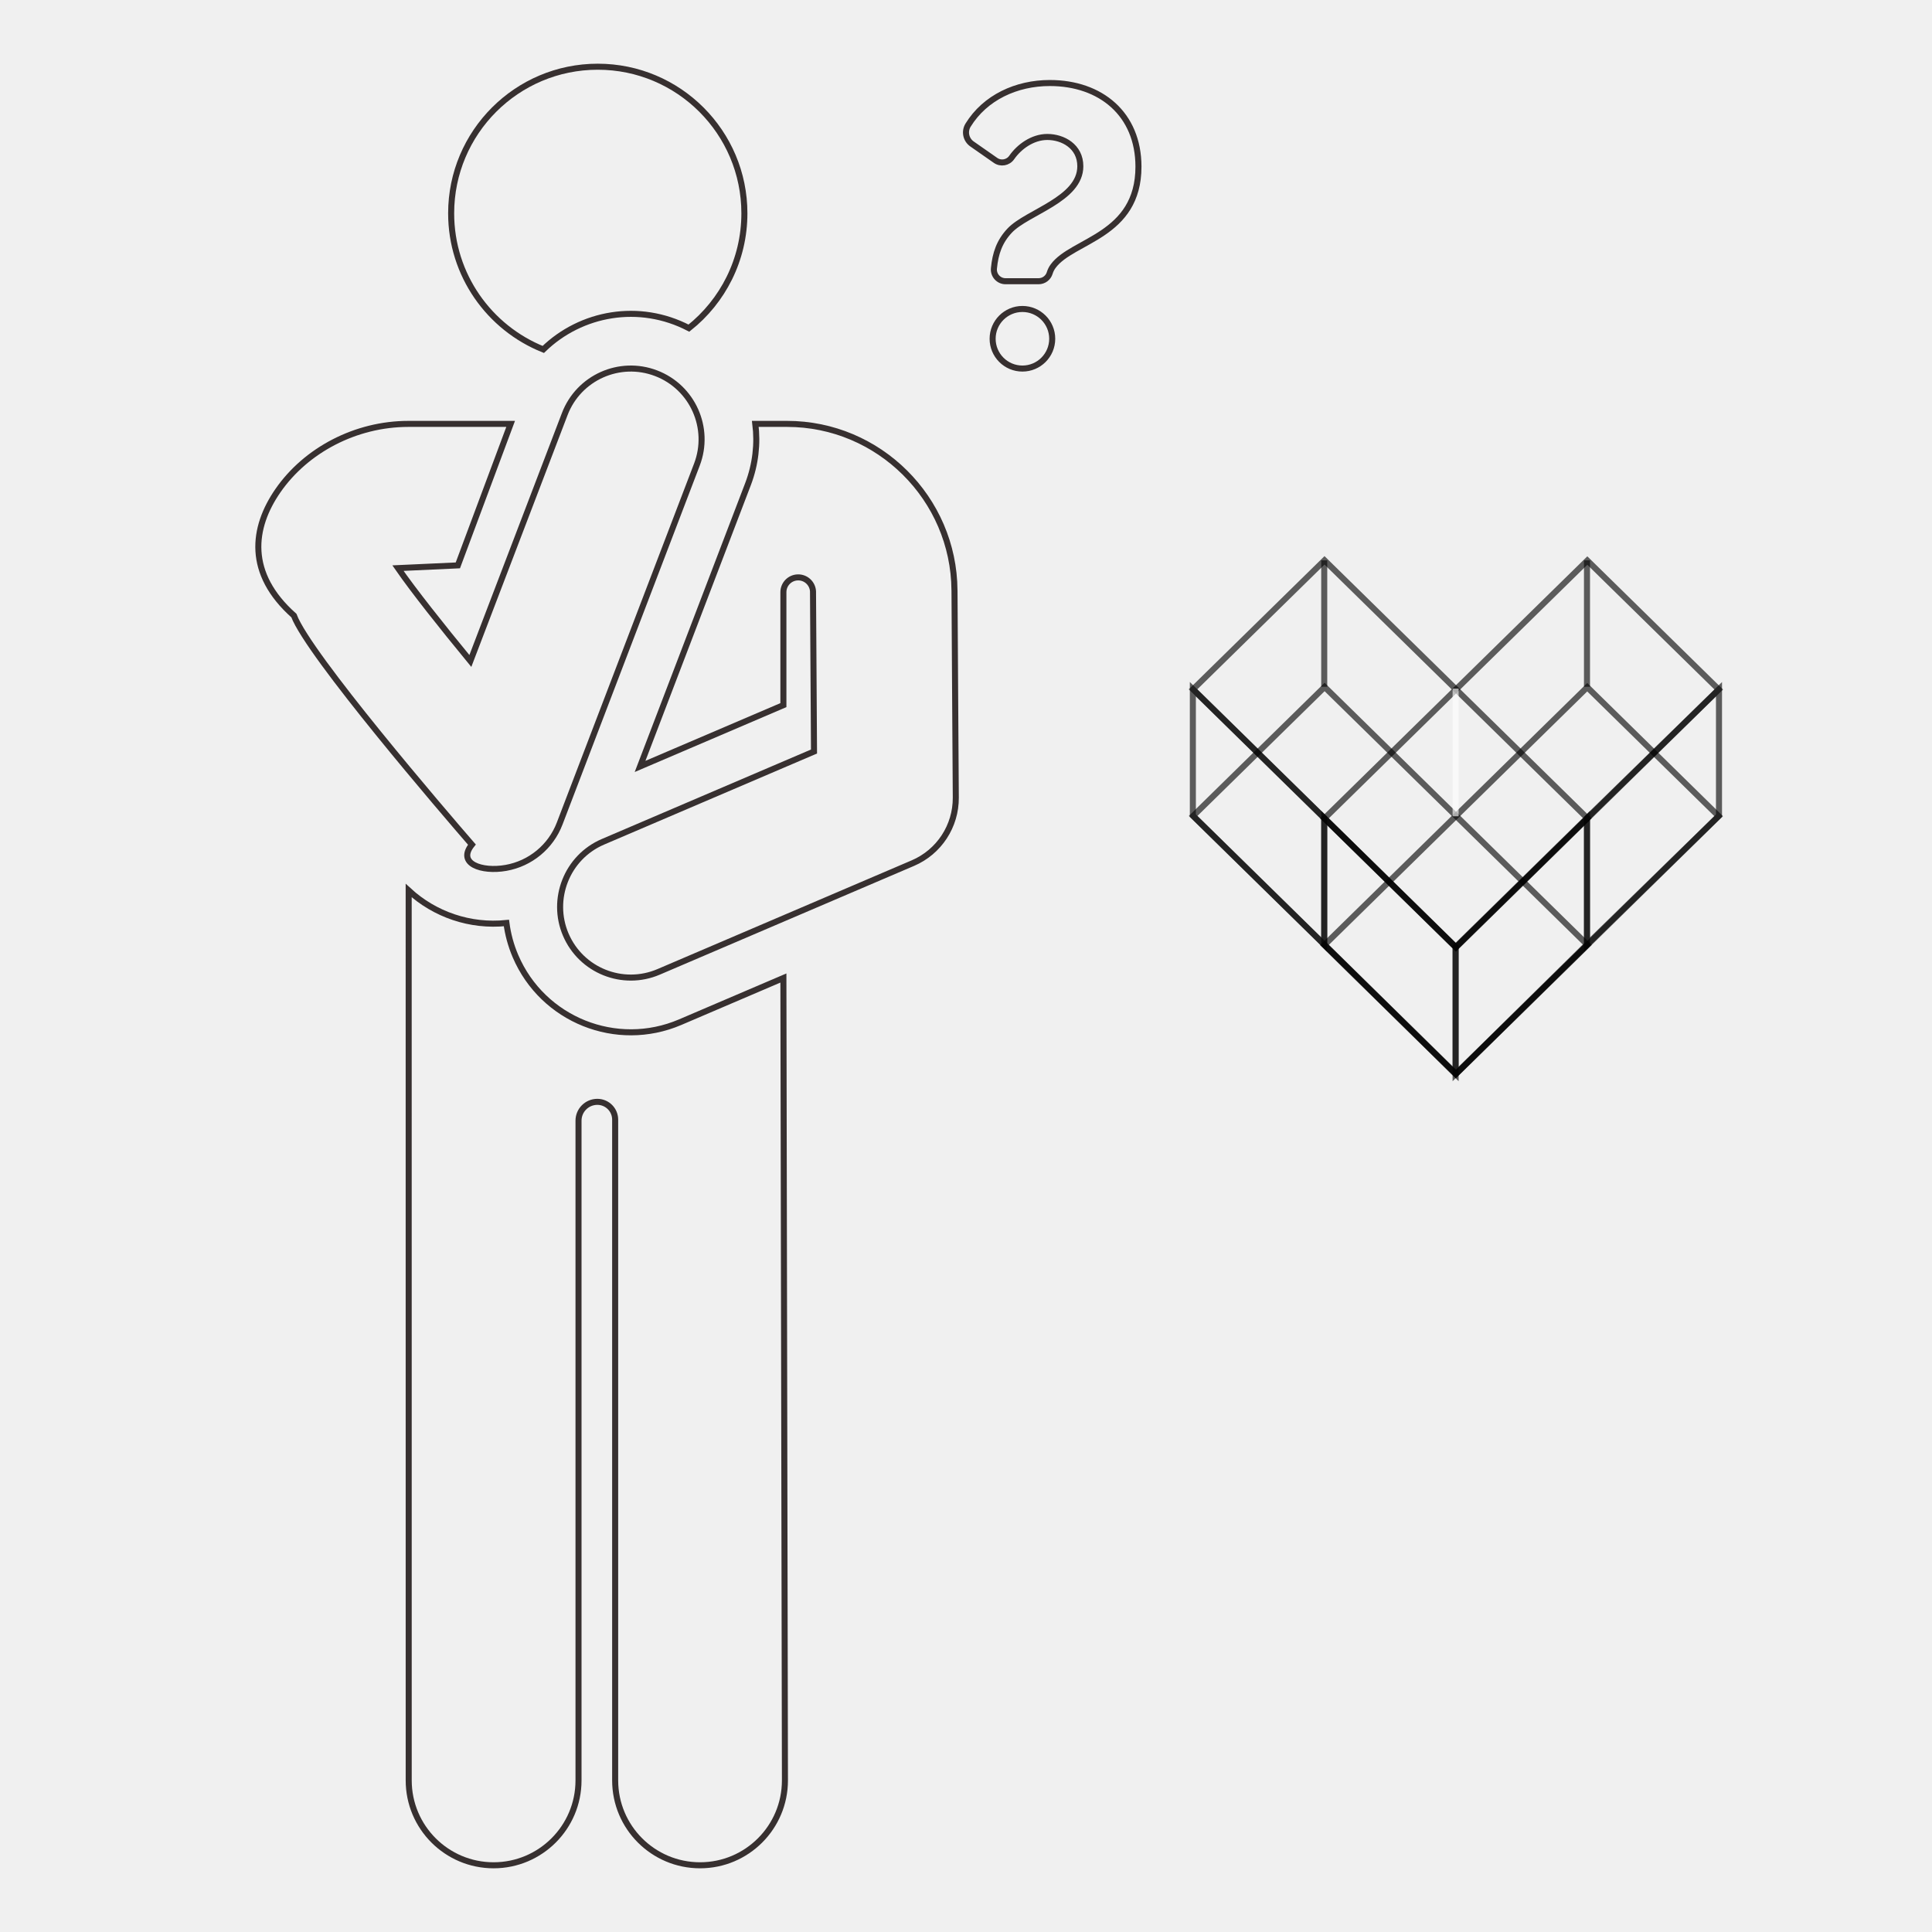
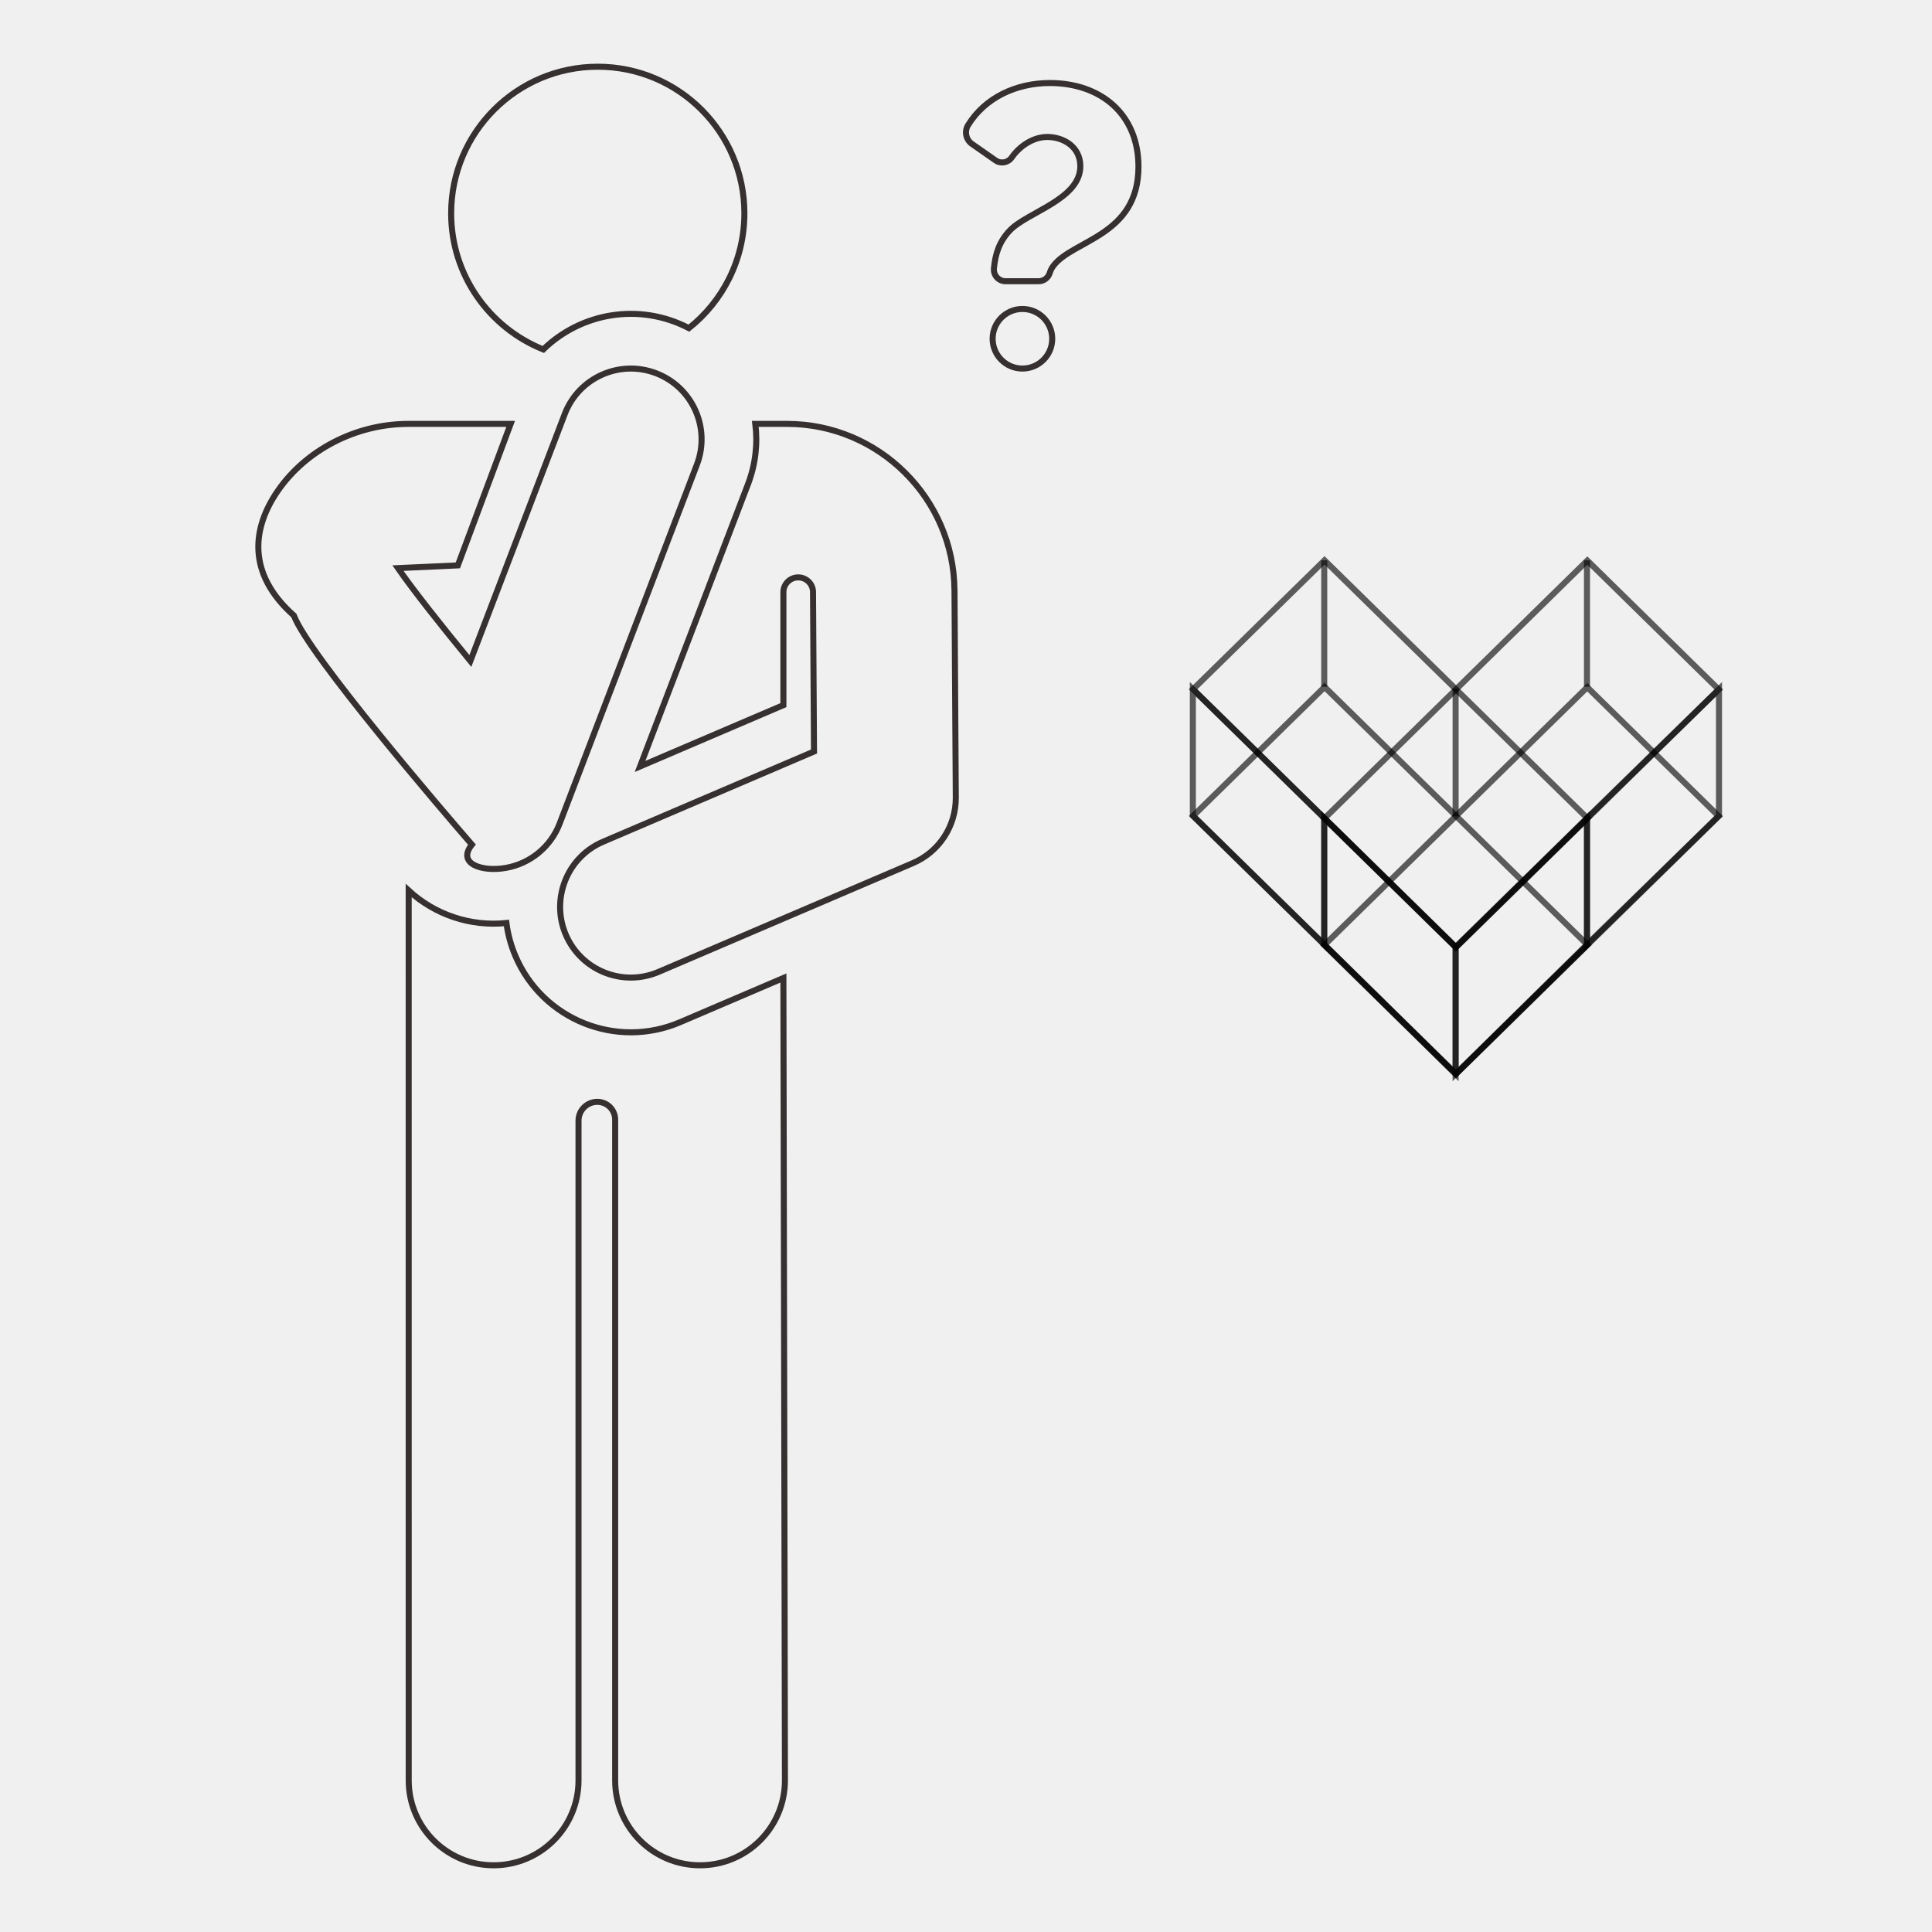
<svg xmlns="http://www.w3.org/2000/svg" xmlns:xlink="http://www.w3.org/1999/xlink" version="1.1" preserveAspectRatio="xMidYMid meet" viewBox="0 0 640 640" width="640" height="640">
  <defs>
    <path d="M228.21 108.7C239.41 99.8 246.59 86.08 246.59 70.67C246.59 43.85 224.84 22.1 198.02 22.1C171.2 22.1 149.45 43.85 149.45 70.67C149.45 91.11 162.09 108.59 179.97 115.76C192.47 103.61 211.75 100.13 228.21 108.7Z" id="e2EMvej1RW" />
    <path d="M-467.56 132.45C-477.74 132.45 -559.17 132.45 -569.35 132.45C-581.45 132.45 -593.29 135.97 -603.44 142.57C-607.22 145.04 -626.14 157.36 -660.19 179.54L-695.52 126.91C-685.55 106.61 -680 95.33 -678.9 93.07C-678.72 93.07 -678.54 93.09 -678.36 93.09C-666.61 93.09 -654.91 86.63 -649.14 74.88C-646.4 69.32 -624.56 24.87 -621.83 19.31C-618.45 12.44 -621.28 4.14 -628.15 0.77C-635.02 -2.61 -643.32 0.22 -646.69 7.09C-649.42 12.65 -671.27 57.11 -674 62.67C-675.19 65.08 -678.09 66.04 -680.46 64.87C-682.86 63.69 -683.84 60.79 -682.67 58.4C-679.94 52.84 -658.09 8.39 -655.36 2.83C-651.99 -4.04 -654.82 -12.34 -661.69 -15.71C-668.56 -19.09 -676.85 -16.26 -680.23 -9.39C-682.96 -3.83 -704.81 40.63 -707.54 46.18C-713.27 57.84 -711.35 71.29 -703.75 80.83C-705.42 84.23 -718.78 111.42 -720.45 114.82C-728.75 116.12 -736.7 121.69 -740.72 133C-742.63 138.35 -741.84 144.29 -738.67 149C-733.51 156.7 -692.15 218.31 -686.98 226.01C-682.34 232.92 -674.73 236.66 -666.98 236.66C-662.5 236.66 -657.97 235.41 -653.94 232.81C-650.1 230.33 -630.88 217.91 -596.3 195.57C-596.3 434.62 -596.29 567.42 -596.29 593.98C-596.29 616.08 -571.48 632.38 -548.2 616.55C-542.06 612.37 -538.52 605.31 -538.52 597.89C-538.52 582.24 -538.52 503.98 -538.52 363.12L-526.05 363.12C-526.05 503.98 -526.05 582.24 -526.05 597.89C-526.05 605.31 -522.51 612.37 -516.38 616.55C-493.09 632.38 -468.29 616.08 -468.29 593.98C-468.34 553.52 -468.75 229.86 -468.8 189.4C-468.8 186.63 -466.56 184.38 -463.79 184.37C-461.01 184.36 -458.75 186.59 -458.74 189.37C-458.65 207.05 -457.94 348.51 -457.85 366.2C-457.78 379.45 -447.02 390.14 -433.78 390.14C-433.74 390.14 -433.7 390.14 -433.66 390.14C-420.36 390.08 -409.64 379.25 -409.71 365.95C-409.77 354.17 -410.07 295.22 -410.6 189.13C-427.74 151.34 -446.73 132.45 -467.56 132.45Z" id="k24S4m1eio" />
    <path d="M225.31 338.61C204.22 347.63 179.79 337.85 170.76 316.74C169.22 313.15 168.24 309.45 167.76 305.76C155.72 307 144 302.94 135.38 295.01C135.38 324.49 135.39 560.3 135.39 589.78C135.39 605.31 147.98 617.9 163.51 617.9C179.04 617.9 191.64 605.31 191.64 589.78C191.64 567.92 191.64 393.09 191.64 371.24C191.64 367.79 194.43 365 197.88 365C201.14 365 203.78 367.64 203.78 370.9C203.78 392.79 203.78 567.89 203.78 589.78C203.78 605.31 216.37 617.9 231.9 617.9C247.43 617.9 260.02 605.31 260.02 589.78C259.99 572.06 259.82 483.46 259.51 323.98C238.99 332.76 227.59 337.63 225.31 338.61Z" id="afW0u3k3f" />
    <path d="M185.4 272.8C189.95 260.91 226.31 165.79 230.86 153.9C235.48 141.81 229.43 128.26 217.34 123.64C205.25 119.02 191.7 125.07 187.08 137.16C183.95 145.34 158.93 210.78 155.81 218.96C146.11 207.16 136.96 195.6 131.83 188.2C133.16 188.14 139.77 187.84 151.67 187.29C162.17 159.17 168 143.54 169.16 140.42C155.97 140.42 148.65 140.42 135.28 140.42C117.81 140.42 101.37 149.13 92.1 162.49C83.54 174.83 81.62 189.93 97.36 203.92C102.18 216.83 147.35 269.45 156.33 279.79C151.26 286.07 159.56 288.92 167.59 287.5C175.7 286.07 182.46 280.49 185.4 272.8Z" id="a24Tg8hhPm" />
    <path d="M316.18 195.53C315.99 165.14 291.13 140.42 260.73 140.42C259.68 140.42 251.26 140.42 250.21 140.42C251.03 146.96 250.3 153.78 247.79 160.37C243.55 171.46 216.27 242.81 212.03 253.89C215.2 252.53 231.02 245.76 259.51 233.58C259.51 211.14 259.51 198.67 259.51 196.17C259.51 193.52 261.61 191.35 264.26 191.27C266.91 191.18 269.15 193.22 269.32 195.86C269.32 195.86 269.32 195.86 269.32 195.86C269.62 244.02 269.46 218.49 269.65 248.95C261.41 252.48 206.84 275.82 199.75 278.85C187.74 283.99 182.41 297.9 187.42 309.61C192.52 321.53 206.3 327.03 218.19 321.94C226.61 318.34 293.98 289.52 302.4 285.92C311.08 282.21 316.68 273.66 316.62 264.22C316.61 261.94 316.54 250.5 316.4 229.91L316.19 195.57C316.19 195.55 316.18 195.54 316.18 195.53Z" id="ge84G6jtY" />
    <path d="M320.69 41.45C319.4 43.54 319.97 46.28 321.99 47.69C322.76 48.23 328.99 52.58 329.77 53.12C331.52 54.35 333.93 53.92 335.15 52.16C337.58 48.65 342.02 45.37 346.93 45.37C352.15 45.37 357.87 48.51 357.87 55.07C357.87 66.09 340.24 70.25 334.46 76.4C331.09 79.98 329.72 83.95 329.25 88.93C329.04 91.21 330.83 93.16 333.1 93.16C334.19 93.16 342.95 93.16 344.04 93.16C345.74 93.16 347.23 92.06 347.73 90.44C347.98 89.61 348.36 88.86 348.87 88.17C355.26 79.44 377.13 78.28 377.13 55.2C377.12 37.81 364.67 27.5 347.76 27.5C336.7 27.5 326.32 32.3 320.69 41.45Z" id="a1ddP7wpmG" />
    <path d="M338.69 102.35C333.24 102.35 328.82 106.77 328.82 112.22C328.82 117.67 333.24 122.09 338.69 122.09C344.14 122.09 348.56 117.67 348.56 112.22C348.56 106.77 344.14 102.35 338.69 102.35Z" id="cYiAlGBIi" />
    <path d="M438.72 271.13C490.98 219.87 520.01 191.39 525.82 185.69C525.82 185.69 525.82 185.69 525.82 185.69C551.94 211.32 566.46 225.56 569.36 228.41C569.36 228.41 569.36 228.41 569.36 228.41C517.11 279.68 488.07 308.16 482.27 313.85C482.27 313.85 482.27 313.85 482.27 313.85C456.14 288.22 441.62 273.98 438.72 271.13C438.72 271.13 438.72 271.13 438.72 271.13Z" id="f3rLlUofNb" />
    <path d="M438.72 271.13C490.98 219.87 520.01 191.39 525.82 185.69C525.82 185.69 525.82 185.69 525.82 185.69C551.94 211.32 566.46 225.56 569.36 228.41C569.36 228.41 569.36 228.41 569.36 228.41C517.11 279.68 488.07 308.16 482.27 313.85C482.27 313.85 482.27 313.85 482.27 313.85C456.14 288.22 441.62 273.98 438.72 271.13C438.72 271.13 438.72 271.13 438.72 271.13Z" id="d3pWuL3qZ" />
    <path d="M482.31 313.77C430.05 262.51 401.02 234.03 395.21 228.34C395.21 228.34 395.21 228.34 395.21 228.34C421.34 202.7 435.86 188.46 438.76 185.62C438.76 185.62 438.76 185.62 438.76 185.62C491.02 236.88 520.05 265.36 525.85 271.06C525.85 271.06 525.85 271.06 525.85 271.06C499.73 296.69 485.21 310.93 482.31 313.77C482.31 313.77 482.31 313.77 482.31 313.77Z" id="be8zEtez" />
    <path d="M482.31 313.77C430.05 262.51 401.02 234.03 395.21 228.34C395.21 228.34 395.21 228.34 395.21 228.34C421.34 202.7 435.86 188.46 438.76 185.62C438.76 185.62 438.76 185.62 438.76 185.62C491.02 236.88 520.05 265.36 525.85 271.06C525.85 271.06 525.85 271.06 525.85 271.06C499.73 296.69 485.21 310.93 482.31 313.77C482.31 313.77 482.31 313.77 482.31 313.77Z" id="aoFmcCRiA" />
    <path d="M438.69 313.09C490.95 261.82 519.98 233.34 525.79 227.65C525.79 227.65 525.79 227.65 525.79 227.65C551.91 253.28 566.43 267.52 569.33 270.37C569.33 270.37 569.33 270.37 569.33 270.37C517.08 321.63 488.05 350.11 482.24 355.81C482.24 355.81 482.24 355.81 482.24 355.81C456.11 330.18 441.6 315.94 438.69 313.09C438.69 313.09 438.69 313.09 438.69 313.09Z" id="aEjNXYeHV" />
    <path d="M438.69 313.09C490.95 261.82 519.98 233.34 525.79 227.65C525.79 227.65 525.79 227.65 525.79 227.65C551.91 253.28 566.43 267.52 569.33 270.37C569.33 270.37 569.33 270.37 569.33 270.37C517.08 321.63 488.05 350.11 482.24 355.81C482.24 355.81 482.24 355.81 482.24 355.81C456.11 330.18 441.6 315.94 438.69 313.09C438.69 313.09 438.69 313.09 438.69 313.09Z" id="bfpOBiSuU" />
    <path d="M482.34 355.73C430.08 304.47 401.05 275.99 395.24 270.29C395.24 270.29 395.24 270.29 395.24 270.29C421.37 244.66 435.89 230.42 438.79 227.57C438.79 227.57 438.79 227.57 438.79 227.57C491.04 278.84 520.08 307.32 525.88 313.01C525.88 313.01 525.88 313.01 525.88 313.01C499.75 338.64 485.24 352.88 482.34 355.73C482.34 355.73 482.34 355.73 482.34 355.73Z" id="dmum6pP4S" />
    <path d="M482.34 355.73C430.08 304.47 401.05 275.99 395.24 270.29C395.24 270.29 395.24 270.29 395.24 270.29C421.37 244.66 435.89 230.42 438.79 227.57C438.79 227.57 438.79 227.57 438.79 227.57C491.04 278.84 520.08 307.32 525.88 313.01C525.88 313.01 525.88 313.01 525.88 313.01C499.75 338.64 485.24 352.88 482.34 355.73C482.34 355.73 482.34 355.73 482.34 355.73Z" id="i2vq5jXWSO" />
    <path d="M438.67 312.89L438.67 271L395.15 228.31L395.15 270.2L438.67 312.89Z" id="b2c0W5pbWq" />
    <path d="M438.67 312.89L438.67 271L395.15 228.31L395.15 270.2L438.67 312.89Z" id="fSLyxQu5E" />
    <path d="M438.67 312.89L438.67 271L482.19 313.7L482.19 355.78L438.67 312.89Z" id="c2jRgcPxGv" />
    <path d="M438.67 312.89L438.67 271L482.19 313.7L482.19 355.78L438.67 312.89Z" id="a6TEZjrMRI" />
    <path d="M525.71 312.89L525.71 271L569.44 228.31L569.44 270.2L525.71 312.89Z" id="jEQKDqxvZ" />
    <path d="M525.71 312.89L525.71 271L569.44 228.31L569.44 270.2L525.71 312.89Z" id="k1i1LcZKm" />
    <path d="M525.71 312.89L482.19 355.78L482.19 313.7L525.71 271L525.71 312.89Z" id="cDF89JrOl" />
    <path d="M525.71 312.89L482.19 355.78L482.19 313.7L525.71 271L525.71 312.89Z" id="aPk8e8uOR" />
    <path d="M438.67 185.62L438.67 227.5" id="a96zQlKVC3" />
    <path d="M438.67 185.62L438.67 227.5" id="b18PbgVeY4" />
    <path d="M525.71 185.62L525.71 227.5" id="hEnoH8fHj" />
    <path d="M525.71 185.62L525.71 227.5" id="aBPs5Imkz" />
    <path d="M482.19 228.11L482.19 270.4" id="a14AlymQYT" />
    <path d="M482.19 228.11L482.19 270.4" id="a5wTmGWSA3" />
  </defs>
  <g>
    <g>
      <use xlink:href="#e2EMvej1RW" opacity="1" fill="#ffffff" fill-opacity="0" />
      <g>
        <use xlink:href="#e2EMvej1RW" opacity="1" fill-opacity="0" stroke="#090000" stroke-width="2" stroke-opacity="0.8" />
      </g>
    </g>
    <g>
      <use xlink:href="#k24S4m1eio" opacity="1" fill="#ffffff" fill-opacity="0" />
      <g>
        <use xlink:href="#k24S4m1eio" opacity="1" fill-opacity="0" stroke="#090000" stroke-width="2" stroke-opacity="0.8" />
      </g>
    </g>
    <g>
      <use xlink:href="#afW0u3k3f" opacity="1" fill="#ffffff" fill-opacity="0" />
      <g>
        <use xlink:href="#afW0u3k3f" opacity="1" fill-opacity="0" stroke="#090000" stroke-width="2" stroke-opacity="0.8" />
      </g>
    </g>
    <g>
      <use xlink:href="#a24Tg8hhPm" opacity="1" fill="#ffffff" fill-opacity="0" />
      <g>
        <use xlink:href="#a24Tg8hhPm" opacity="1" fill-opacity="0" stroke="#090000" stroke-width="2" stroke-opacity="0.8" />
      </g>
    </g>
    <g>
      <use xlink:href="#ge84G6jtY" opacity="1" fill="#ffffff" fill-opacity="0" />
      <g>
        <use xlink:href="#ge84G6jtY" opacity="1" fill-opacity="0" stroke="#090000" stroke-width="2" stroke-opacity="0.8" />
      </g>
    </g>
    <g>
      <use xlink:href="#a1ddP7wpmG" opacity="1" fill="#ffffff" fill-opacity="0" />
      <g>
        <use xlink:href="#a1ddP7wpmG" opacity="1" fill-opacity="0" stroke="#090000" stroke-width="2" stroke-opacity="0.8" />
      </g>
    </g>
    <g>
      <use xlink:href="#cYiAlGBIi" opacity="1" fill="#ffffff" fill-opacity="0" />
      <g>
        <use xlink:href="#cYiAlGBIi" opacity="1" fill-opacity="0" stroke="#090000" stroke-width="2" stroke-opacity="0.8" />
      </g>
    </g>
    <g>
      <use xlink:href="#f3rLlUofNb" opacity="1" fill="#000000" fill-opacity="0" />
      <g>
        <use xlink:href="#f3rLlUofNb" opacity="1" fill-opacity="0" stroke="#000000" stroke-width="1" stroke-opacity="0" />
      </g>
    </g>
    <g>
      <use xlink:href="#d3pWuL3qZ" opacity="1" fill="#000000" fill-opacity="0" />
      <g>
        <use xlink:href="#d3pWuL3qZ" opacity="1" fill-opacity="0" stroke="#000000" stroke-width="2" stroke-opacity="0.62" />
      </g>
    </g>
    <g>
      <use xlink:href="#be8zEtez" opacity="1" fill="#000000" fill-opacity="0" />
      <g>
        <use xlink:href="#be8zEtez" opacity="1" fill-opacity="0" stroke="#000000" stroke-width="1" stroke-opacity="0" />
      </g>
    </g>
    <g>
      <use xlink:href="#aoFmcCRiA" opacity="1" fill="#000000" fill-opacity="0" />
      <g>
        <use xlink:href="#aoFmcCRiA" opacity="1" fill-opacity="0" stroke="#000000" stroke-width="2" stroke-opacity="0.62" />
      </g>
    </g>
    <g>
      <use xlink:href="#aEjNXYeHV" opacity="1" fill="#000000" fill-opacity="0" />
      <g>
        <use xlink:href="#aEjNXYeHV" opacity="1" fill-opacity="0" stroke="#000000" stroke-width="1" stroke-opacity="0" />
      </g>
    </g>
    <g>
      <use xlink:href="#bfpOBiSuU" opacity="1" fill="#000000" fill-opacity="0" />
      <g>
        <use xlink:href="#bfpOBiSuU" opacity="1" fill-opacity="0" stroke="#000000" stroke-width="2" stroke-opacity="0.62" />
      </g>
    </g>
    <g>
      <use xlink:href="#dmum6pP4S" opacity="1" fill="#000000" fill-opacity="0" />
      <g>
        <use xlink:href="#dmum6pP4S" opacity="1" fill-opacity="0" stroke="#000000" stroke-width="1" stroke-opacity="0" />
      </g>
    </g>
    <g>
      <use xlink:href="#i2vq5jXWSO" opacity="1" fill="#000000" fill-opacity="0" />
      <g>
        <use xlink:href="#i2vq5jXWSO" opacity="1" fill-opacity="0" stroke="#000000" stroke-width="2" stroke-opacity="0.62" />
      </g>
    </g>
    <g>
      <use xlink:href="#b2c0W5pbWq" opacity="1" fill="#000000" fill-opacity="0" />
      <g>
        <use xlink:href="#b2c0W5pbWq" opacity="1" fill-opacity="0" stroke="#000000" stroke-width="1" stroke-opacity="0" />
      </g>
    </g>
    <g>
      <use xlink:href="#fSLyxQu5E" opacity="1" fill="#000000" fill-opacity="0" />
      <g>
        <use xlink:href="#fSLyxQu5E" opacity="1" fill-opacity="0" stroke="#000000" stroke-width="2" stroke-opacity="0.62" />
      </g>
    </g>
    <g>
      <use xlink:href="#c2jRgcPxGv" opacity="1" fill="#000000" fill-opacity="0" />
      <g>
        <use xlink:href="#c2jRgcPxGv" opacity="1" fill-opacity="0" stroke="#000000" stroke-width="1" stroke-opacity="0" />
      </g>
    </g>
    <g>
      <use xlink:href="#a6TEZjrMRI" opacity="1" fill="#000000" fill-opacity="0" />
      <g>
        <use xlink:href="#a6TEZjrMRI" opacity="1" fill-opacity="0" stroke="#000000" stroke-width="2" stroke-opacity="0.62" />
      </g>
    </g>
    <g>
      <use xlink:href="#jEQKDqxvZ" opacity="1" fill="#000000" fill-opacity="0" />
      <g>
        <use xlink:href="#jEQKDqxvZ" opacity="1" fill-opacity="0" stroke="#000000" stroke-width="1" stroke-opacity="0" />
      </g>
    </g>
    <g>
      <use xlink:href="#k1i1LcZKm" opacity="1" fill="#000000" fill-opacity="0" />
      <g>
        <use xlink:href="#k1i1LcZKm" opacity="1" fill-opacity="0" stroke="#000000" stroke-width="2" stroke-opacity="0.62" />
      </g>
    </g>
    <g>
      <use xlink:href="#cDF89JrOl" opacity="1" fill="#000000" fill-opacity="0" />
      <g>
        <use xlink:href="#cDF89JrOl" opacity="1" fill-opacity="0" stroke="#000000" stroke-width="1" stroke-opacity="0" />
      </g>
    </g>
    <g>
      <use xlink:href="#aPk8e8uOR" opacity="1" fill="#000000" fill-opacity="0" />
      <g>
        <use xlink:href="#aPk8e8uOR" opacity="1" fill-opacity="0" stroke="#000000" stroke-width="2" stroke-opacity="0.62" />
      </g>
    </g>
    <g>
      <use xlink:href="#a96zQlKVC3" opacity="1" fill="#000000" fill-opacity="0" />
      <g>
        <use xlink:href="#a96zQlKVC3" opacity="1" fill-opacity="0" stroke="#000000" stroke-width="1" stroke-opacity="0" />
      </g>
    </g>
    <g>
      <use xlink:href="#b18PbgVeY4" opacity="1" fill="#000000" fill-opacity="0" />
      <g>
        <use xlink:href="#b18PbgVeY4" opacity="1" fill-opacity="0" stroke="#000000" stroke-width="2" stroke-opacity="0.62" />
      </g>
    </g>
    <g>
      <use xlink:href="#hEnoH8fHj" opacity="1" fill="#000000" fill-opacity="0" />
      <g>
        <use xlink:href="#hEnoH8fHj" opacity="1" fill-opacity="0" stroke="#000000" stroke-width="1" stroke-opacity="0" />
      </g>
    </g>
    <g>
      <use xlink:href="#aBPs5Imkz" opacity="1" fill="#000000" fill-opacity="0" />
      <g>
        <use xlink:href="#aBPs5Imkz" opacity="1" fill-opacity="0" stroke="#000000" stroke-width="2" stroke-opacity="0.62" />
      </g>
    </g>
    <g>
      <use xlink:href="#a14AlymQYT" opacity="1" fill="#000000" fill-opacity="0" />
      <g>
        <use xlink:href="#a14AlymQYT" opacity="1" fill-opacity="0" stroke="#000000" stroke-width="1" stroke-opacity="0" />
      </g>
    </g>
    <g>
      <use xlink:href="#a5wTmGWSA3" opacity="1" fill="#000000" fill-opacity="0" />
      <g>
-         <use xlink:href="#a5wTmGWSA3" opacity="1" fill-opacity="0" stroke="#fff" stroke-width="2" stroke-opacity="0.62" />
+         <use xlink:href="#a5wTmGWSA3" opacity="1" fill-opacity="0" stroke="#000000" stroke-width="2" stroke-opacity="0.62" />
      </g>
    </g>
  </g>
</svg>
